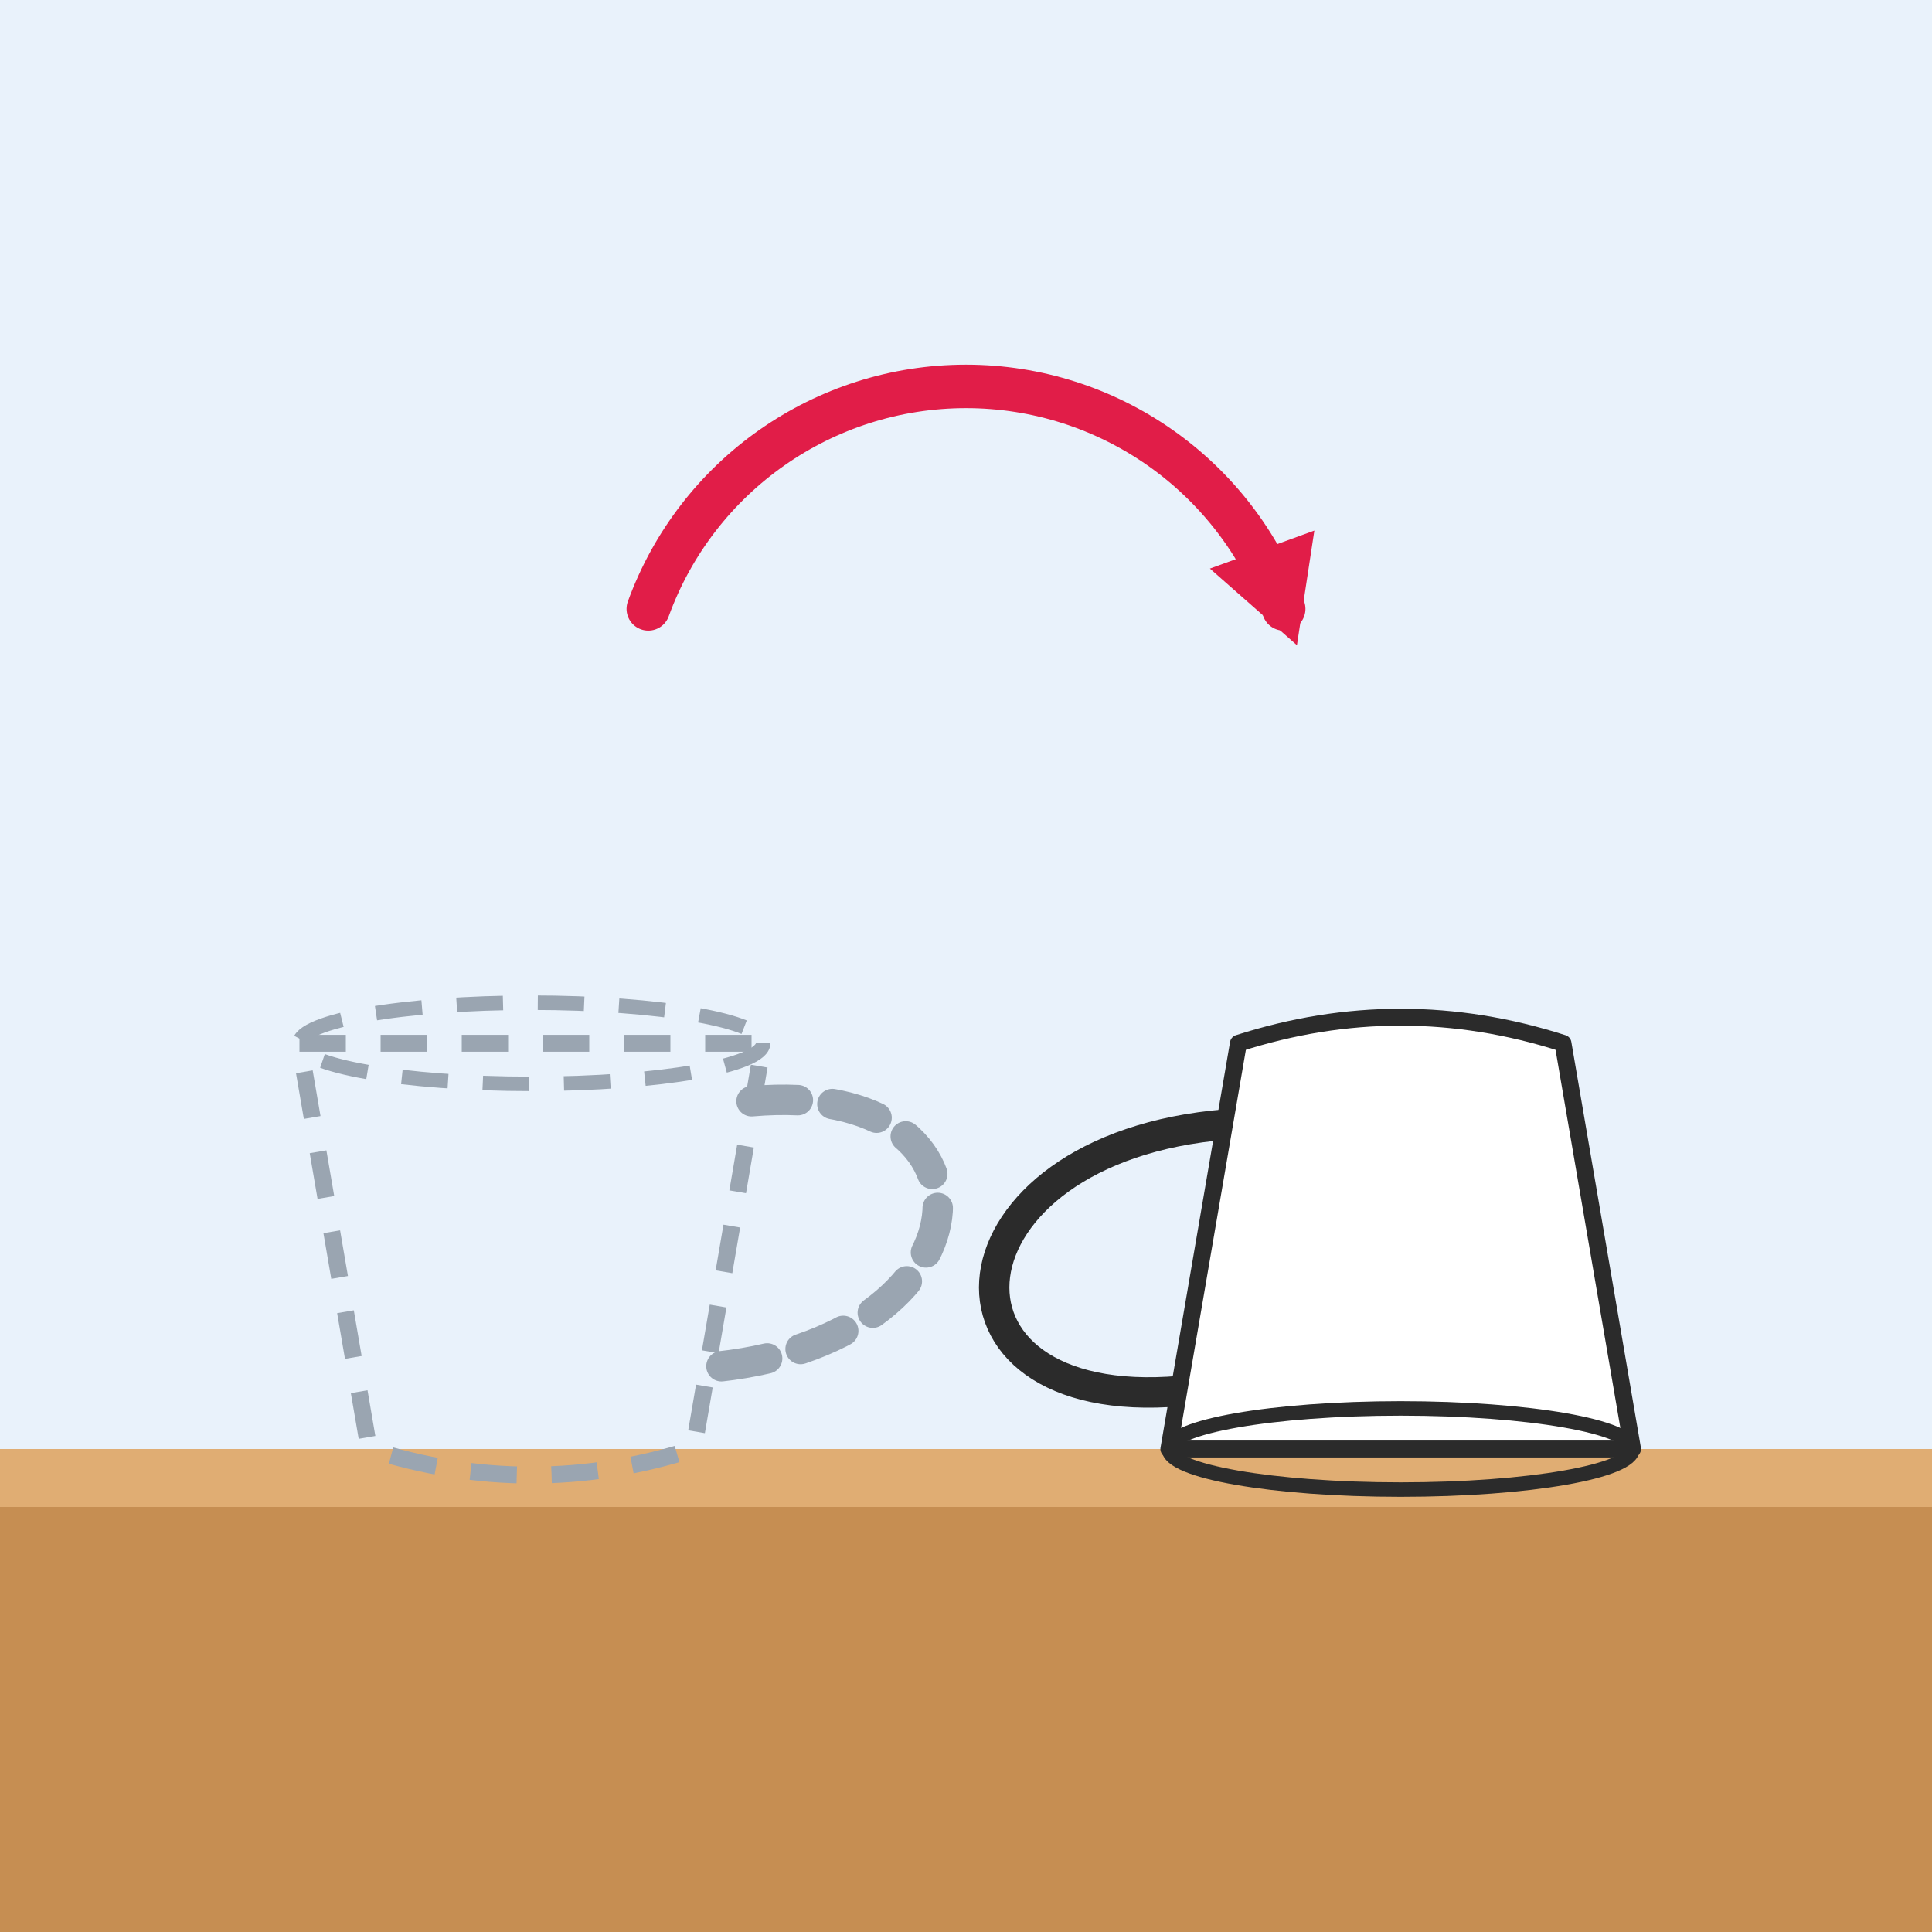
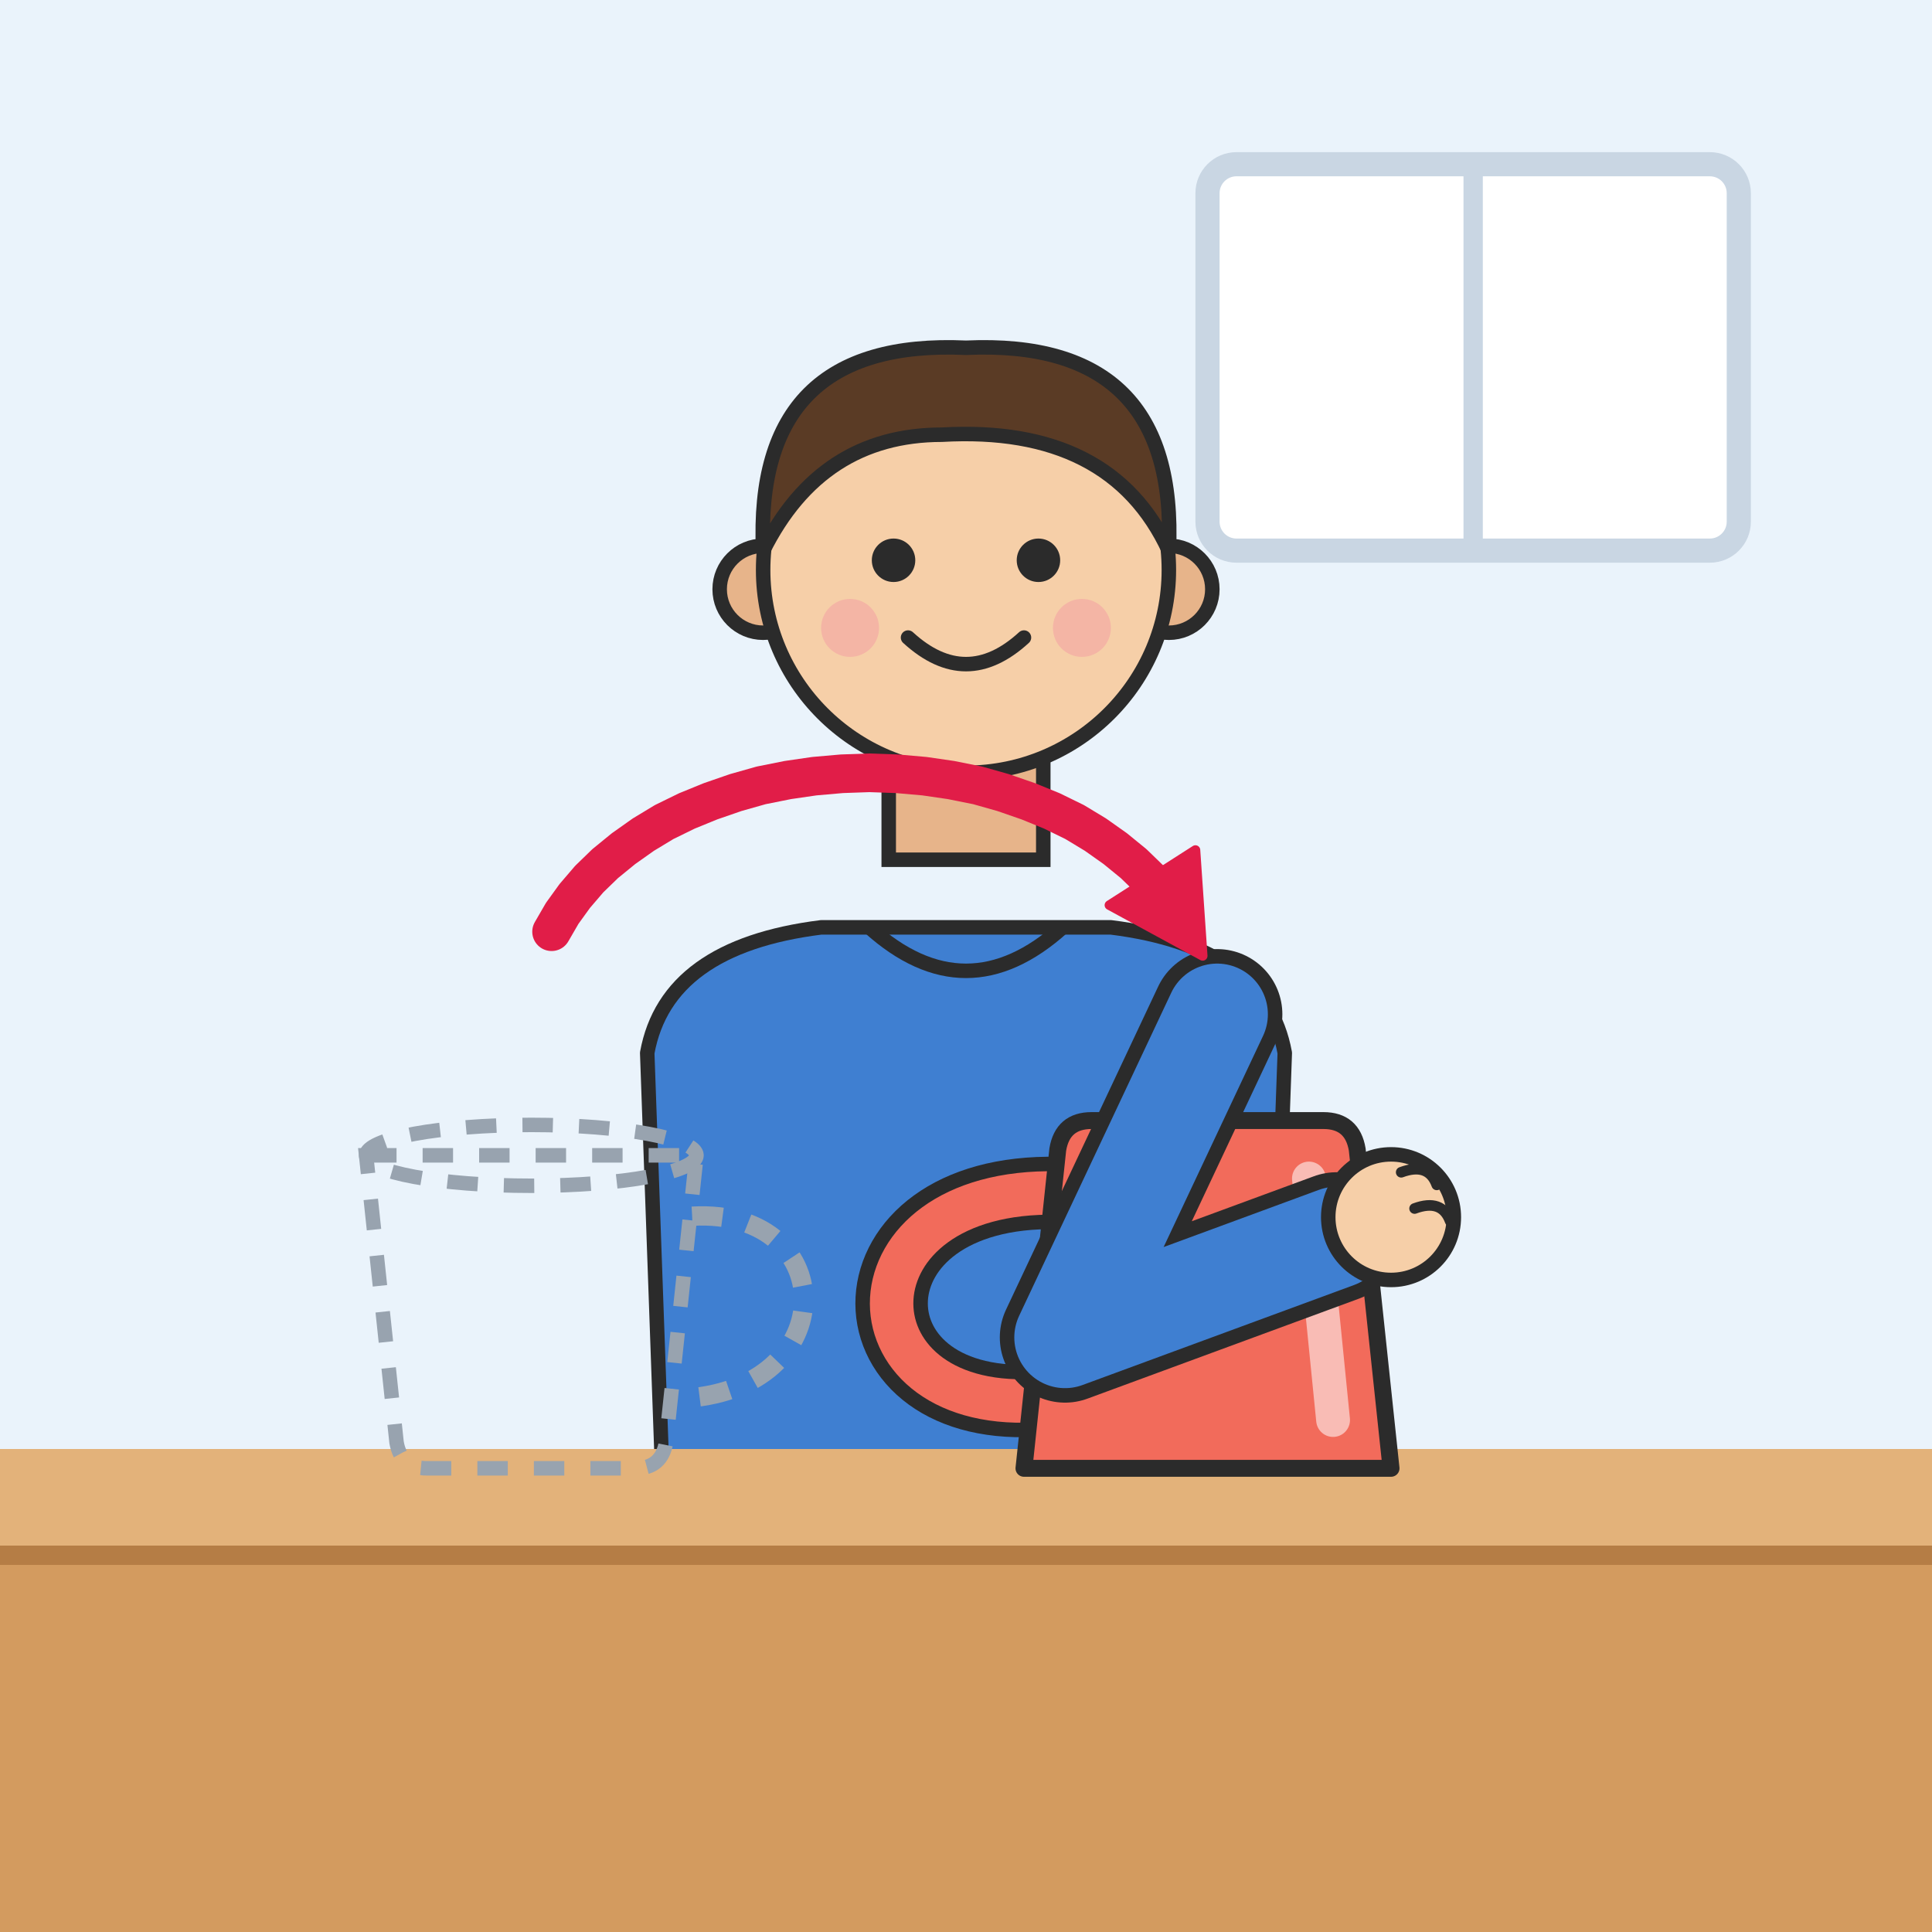
<svg xmlns="http://www.w3.org/2000/svg" viewBox="0 0 400 400" width="400" height="400">
-   <rect width="400" height="400" fill="#e9f2fb" />
-   <rect x="0" y="300" width="400" height="100" fill="#c68e52" />
-   <rect x="0" y="300" width="400" height="12" fill="#e0ad73" />
-   <clipPath id="c40">
-     <path d="M-40,-70 L40,-70 L28,0 Q0,9 -28,0 Z" transform="translate(110,300) rotate(0) scale(1.2,1.2)" />
+   <rect width="400" height="400" fill="#eaf3fb" />
+   <rect x="250" y="34" width="110" height="80" rx="6" fill="#fff" stroke="#c9d6e3" stroke-width="5" />
+   <line x1="305" y1="34" x2="305" y2="114" stroke="#c9d6e3" stroke-width="4" />
+   <path d="M184,154 L184,178 L216,178 L216,154 Z" fill="#e7b48a" stroke="#2b2b2b" stroke-width="3" />
+   <path d="M138,330 L134,218 Q138,196 170,192 L230,192 Q262,196 266,218 L262,330 Z" fill="#3f7fd1" stroke="#2b2b2b" stroke-width="3" stroke-linejoin="round" />
+   <path d="M180,192 Q200,210 220,192" fill="none" stroke="#2b2b2b" stroke-width="3" />
+   <circle cx="158" cy="122" r="9" fill="#e7b48a" stroke="#2b2b2b" stroke-width="3" />
+   <circle cx="242" cy="122" r="9" fill="#e7b48a" stroke="#2b2b2b" stroke-width="3" />
+   <circle cx="200" cy="118" r="42" fill="#f6cfa8" stroke="#2b2b2b" stroke-width="3" />
+   <path d="M158,114 Q156,70 200,72 Q244,70 242,114 Q230,88 195,90 Q170,90 158,114 Z" fill="#5a3b25" stroke="#2b2b2b" stroke-width="3" stroke-linejoin="round" />
+   <circle cx="185" cy="116" r="4.5" fill="#2b2b2b" />
+   <circle cx="215" cy="116" r="4.5" fill="#2b2b2b" />
+   <circle cx="176" cy="130" r="6" fill="#f4a3a3" opacity=".6" />
+   <circle cx="224" cy="130" r="6" fill="#f4a3a3" opacity=".6" />
+   <path d="M188,132 Q200,143 212,132" fill="none" stroke="#2b2b2b" stroke-width="3" stroke-linecap="round" />
+   <rect x="0" y="300" width="400" height="22" fill="#e3b27a" />
+   <rect x="0" y="322" width="400" height="78" fill="#d39b5f" />
+   <line x1="0" y1="322" x2="400" y2="322" stroke="#b57d45" stroke-width="4" />
+   <g transform="translate(110.0,304.0) rotate(0) scale(0.9,0.9)" fill="none" stroke="#98a3af" stroke-width="3.33" stroke-dasharray="7 6">
+     <path d="M37,-58 C72,-60 72,-16 32,-16" stroke-width="4.44" />
+     <path d="M-38,-72 L38,-72 L31,-6 Q30,0 24,0 L-24,0 Q-30,0 -31,-6 Z" />
+     <ellipse cx="0" cy="-72" rx="38" ry="7" />
+   </g>
+   <clipPath id="u1">
+     <path d="M-38,-72 L38,-72 L31,-6 Q30,0 24,0 L-24,0 Q-30,0 -31,-6 Z" transform="translate(250.0,232.0) rotate(180) scale(1.0,1.0)" />
  </clipPath>
-   <g transform="translate(110,300) rotate(0) scale(1.2,1.2)">
-     <path d="M38,-60 C84,-64 80,-18 30,-14" fill="none" stroke="#9aa5b1" stroke-width="5.25" stroke-dasharray="8 6" stroke-linecap="round" />
-     <path d="M-40,-70 L40,-70 L28,0 Q0,9 -28,0 Z" fill="none" />
+   <g transform="translate(250.0,232.0) rotate(180) scale(1.0,1.0)">
+     <path d="M36,-58 C76,-60 76,-14 31,-15" fill="none" stroke="#2b2b2b" stroke-width="15.00" stroke-linecap="round" />
+     <path d="M36,-58 C76,-60 76,-14 31,-15" fill="none" stroke="#f26b5b" stroke-width="9.00" stroke-linecap="round" />
+     <path d="M-38,-72 L38,-72 L31,-6 Q30,0 24,0 L-24,0 Q-30,0 -31,-6 Z" fill="#f26b5b" />
+     <path d="M-26,-62 L-21,-12" stroke="#fff" stroke-opacity=".55" stroke-width="7" stroke-linecap="round" />
  </g>
-   <g transform="translate(110,300) rotate(0) scale(1.2,1.2)">
-     <path d="M-40,-70 L40,-70 L28,0 Q0,9 -28,0 Z" fill="none" stroke="#9aa5b1" stroke-width="2.917" stroke-dasharray="8 6" stroke-linejoin="round" />
-     <ellipse cx="0" cy="-70" rx="40" ry="7" fill="none" stroke="#9aa5b1" stroke-width="2.5" stroke-dasharray="8 6" />
+   <g transform="translate(250.0,232.0) rotate(180) scale(1.0,1.0)">
+     <path d="M-38,-72 L38,-72 L31,-6 Q30,0 24,0 L-24,0 Q-30,0 -31,-6 Z" fill="none" stroke="#2b2b2b" stroke-width="3.50" stroke-linejoin="round" />
  </g>
-   <clipPath id="c41">
-     <path d="M-40,-70 L40,-70 L28,0 Q0,9 -28,0 Z" transform="translate(290,216) rotate(180) scale(1.2,1.2)" />
-   </clipPath>
-   <g transform="translate(290,216) rotate(180) scale(1.2,1.2)">
-     <path d="M38,-60 C84,-64 80,-18 30,-14" fill="none" stroke="#2b2b2b" stroke-width="5.25" stroke-linecap="round" />
-     <path d="M-40,-70 L40,-70 L28,0 Q0,9 -28,0 Z" fill="#fff" />
+   <path d="M252.0,210.0 L220.5,276.9 L276.7,256.2" fill="none" stroke="#2b2b2b" stroke-width="27" stroke-linecap="round" stroke-linejoin="round" />
+   <path d="M252.0,210.0 L220.5,276.9 L276.7,256.2" fill="none" stroke="#3f7fd1" stroke-width="21" stroke-linecap="round" stroke-linejoin="round" />
+   <circle cx="288.0" cy="252.0" r="13.0" fill="#f6cfa8" stroke="#2b2b2b" stroke-width="3" />
+   <g transform="translate(291.0,250.9) rotate(-20.2674)">
+     <path d="M2,-8 q6,0 6,5 M2,0 q6,0 6,5" fill="none" stroke="#2b2b2b" stroke-width="2.2" stroke-linecap="round" />
  </g>
-   <g transform="translate(290,216) rotate(180) scale(1.2,1.2)">
-     <path d="M-40,-70 L40,-70 L28,0 Q0,9 -28,0 Z" fill="none" stroke="#2b2b2b" stroke-width="2.917" stroke-linejoin="round" />
-     <ellipse cx="0" cy="-70" rx="40" ry="7" fill="none" stroke="#2b2b2b" stroke-width="2.5" />
-   </g>
-   <path d="M134.222,126.059 A70,70 0 0 1 265.778,126.059" fill="none" stroke="#e11d48" stroke-width="9" stroke-linecap="round" />
-   <polygon points="268.515,133.576 250.499,117.72 272.123,109.849" fill="#e11d48" />
+   <path d="M114.2,192.9 L116.4,189.1 L119.0,185.5 L122.0,182.0 L125.3,178.8 L129.1,175.7 L133.2,172.8 L137.5,170.2 L142.2,167.9 L147.1,165.9 L152.3,164.1 L157.6,162.6 L163.1,161.5 L168.6,160.7 L174.3,160.2 L180.0,160.0 L185.7,160.2 L191.4,160.7 L196.9,161.5 L202.4,162.6 L207.7,164.1 L212.9,165.9 L217.8,167.9 L222.5,170.2 L226.8,172.8 L230.9,175.7 L234.7,178.8 L238.0,182.0 L241.0,185.5" fill="none" stroke="#e11d48" stroke-width="8" stroke-linecap="round" stroke-linejoin="round" />
+   <polygon points="249.0,197.9 229.7,187.4 247.5,176.0" fill="#e11d48" stroke="#e11d48" stroke-width="2" stroke-linejoin="round" />
</svg>
